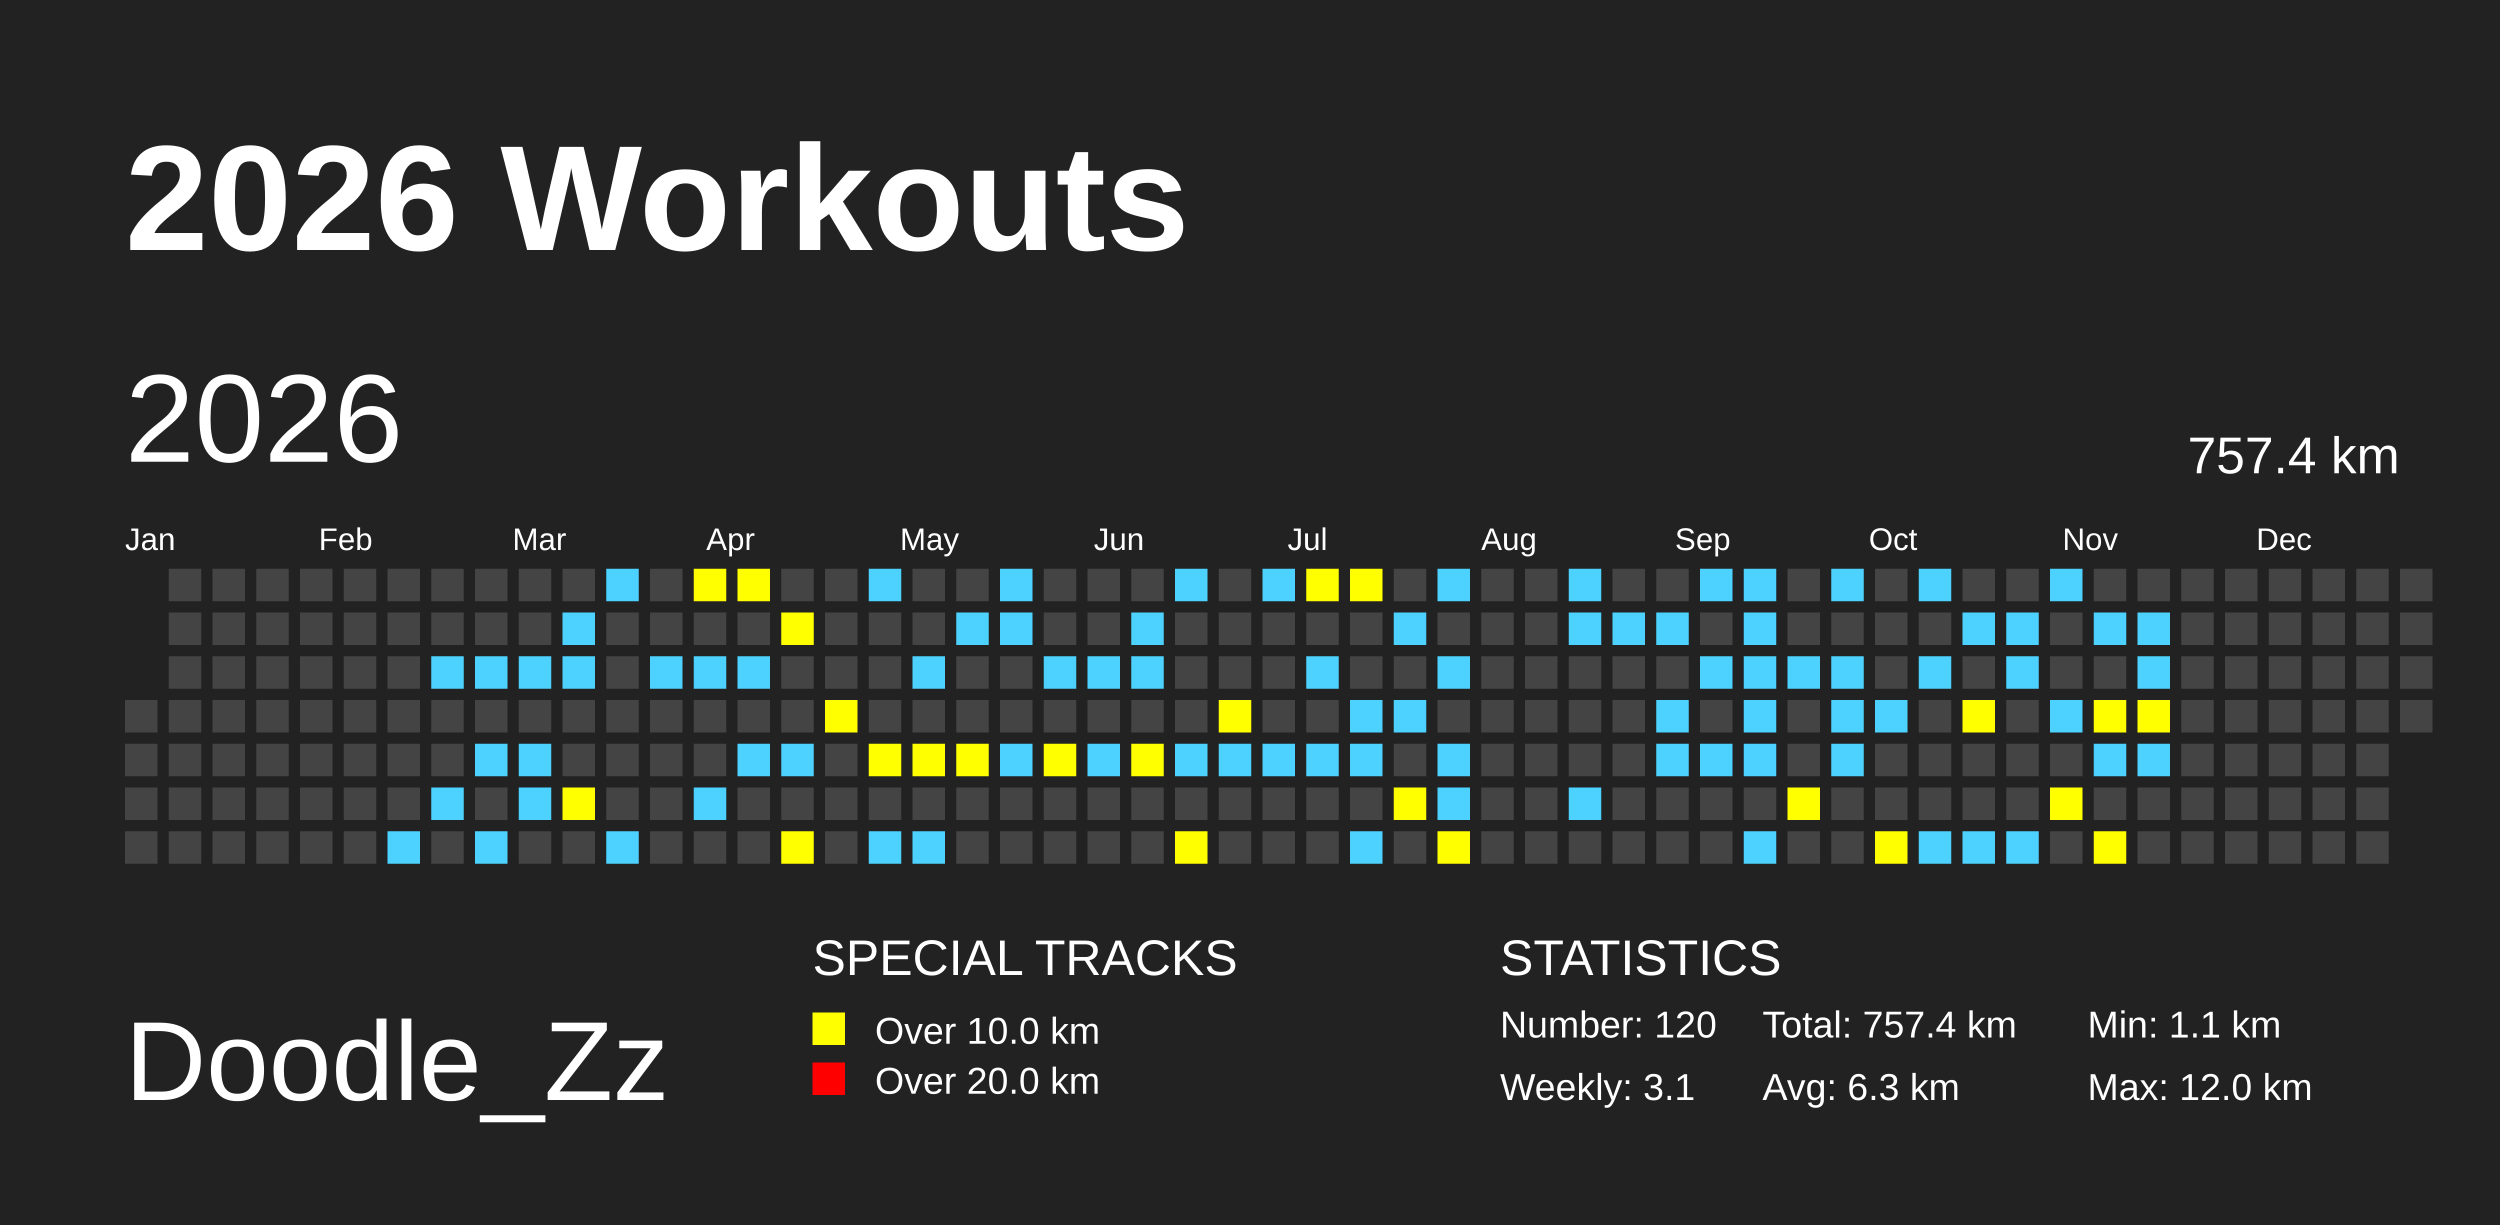
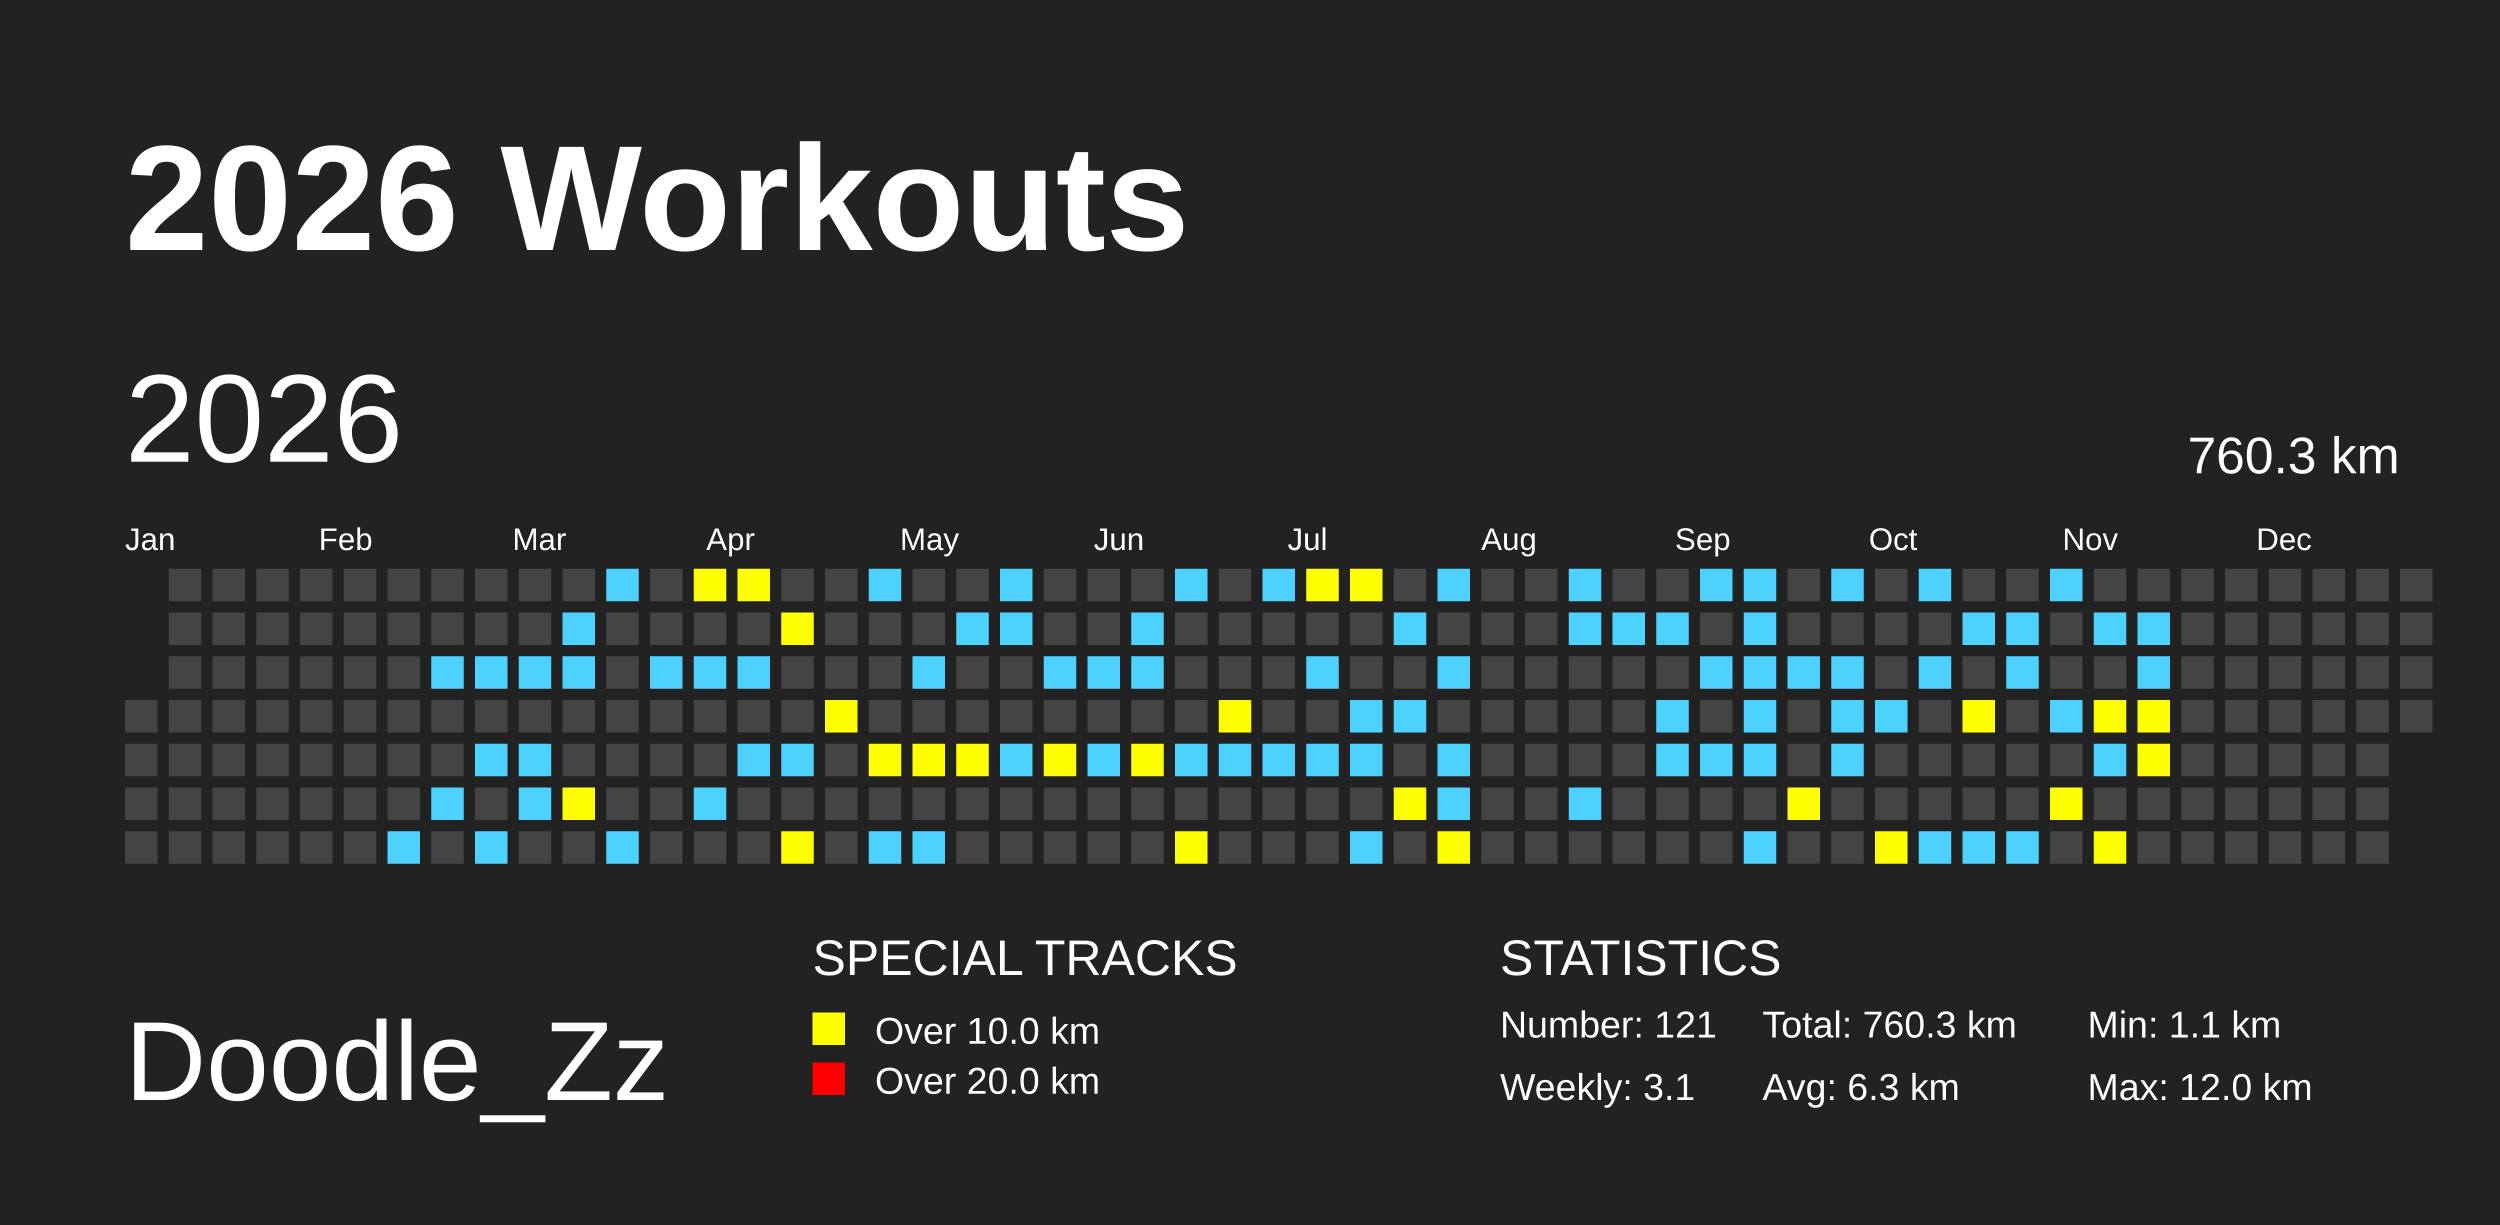
<svg xmlns="http://www.w3.org/2000/svg" baseProfile="full" height="98mm" version="1.1" viewBox="0,0,200,98" width="200mm">
  <defs>
    <pattern height="2" id="indoor-stripe" patternUnits="userSpaceOnUse" width="2">
      <line stroke="white" stroke-opacity="0.45" stroke-width="0.5" x1="0" x2="2" y1="2" y2="0" />
    </pattern>
  </defs>
  <rect fill="#222222" height="98" width="200" x="0" y="0" />
  <text fill="#FFFFFF" style="font-size:12px; font-family:Arial; font-weight:bold;" x="10" y="20">2026 Workouts</text>
  <text fill="#FFFFFF" style="font-size:9px; font-family:Arial" x="10" y="88">Doodle_Zz</text>
  <text fill="#FFFFFF" style="font-size:4px; font-family:Arial" x="65" y="78">SPECIAL TRACKS</text>
  <rect fill="yellow" height="2.6" width="2.6" x="65" y="81" />
  <text fill="#FFFFFF" style="font-size:3px; font-family:Arial" x="70" y="83.5">Over 10.0 km</text>
  <rect fill="red" height="2.6" width="2.6" x="65" y="85" />
  <text fill="#FFFFFF" style="font-size:3px; font-family:Arial" x="70" y="87.5">Over 20.0 km</text>
  <text fill="#FFFFFF" style="font-size:4px; font-family:Arial" x="120" y="78">STATISTICS</text>
-   <text fill="#FFFFFF" style="font-size:3px; font-family:Arial" x="120" y="83">Number: 120</text>
+   <text fill="#FFFFFF" style="font-size:3px; font-family:Arial" x="120" y="83">Number: 121</text>
  <text fill="#FFFFFF" style="font-size:3px; font-family:Arial" x="120" y="88">Weekly: 3.1</text>
-   <text fill="#FFFFFF" style="font-size:3px; font-family:Arial" x="141" y="83">Total: 757.4 km</text>
+   <text fill="#FFFFFF" style="font-size:3px; font-family:Arial" x="141" y="83">Total: 760.3 km</text>
  <text fill="#FFFFFF" style="font-size:3px; font-family:Arial" x="141" y="88">Avg: 6.3 km</text>
  <text fill="#FFFFFF" style="font-size:3px; font-family:Arial" x="167" y="83">Min: 1.1 km</text>
  <text fill="#FFFFFF" style="font-size:3px; font-family:Arial" x="167" y="88">Max: 12.0 km</text>
  <text dominant-baseline="hanging" fill="#FFFFFF" style="font-size:10.0px; font-family:Arial;" x="10" y="30">2026</text>
-   <text dominant-baseline="hanging" fill="#FFFFFF" style="font-size:4.125px; font-family:Arial;" x="175" y="35">757.4 km</text>
+   <text dominant-baseline="hanging" fill="#FFFFFF" style="font-size:4.125px; font-family:Arial;" x="175" y="35">760.3 km</text>
  <text fill="#FFFFFF" style="font-size:2.5px; font-family:Arial" x="10.0" y="44">Jan</text>
  <text fill="#FFFFFF" style="font-size:2.5px; font-family:Arial" x="25.5" y="44">Feb</text>
  <text fill="#FFFFFF" style="font-size:2.5px; font-family:Arial" x="41.0" y="44">Mar</text>
  <text fill="#FFFFFF" style="font-size:2.5px; font-family:Arial" x="56.5" y="44">Apr</text>
  <text fill="#FFFFFF" style="font-size:2.5px; font-family:Arial" x="72.0" y="44">May</text>
  <text fill="#FFFFFF" style="font-size:2.5px; font-family:Arial" x="87.5" y="44">Jun</text>
  <text fill="#FFFFFF" style="font-size:2.5px; font-family:Arial" x="103.0" y="44">Jul</text>
  <text fill="#FFFFFF" style="font-size:2.5px; font-family:Arial" x="118.5" y="44">Aug</text>
  <text fill="#FFFFFF" style="font-size:2.5px; font-family:Arial" x="134.0" y="44">Sep</text>
  <text fill="#FFFFFF" style="font-size:2.5px; font-family:Arial" x="149.5" y="44">Oct</text>
  <text fill="#FFFFFF" style="font-size:2.5px; font-family:Arial" x="165.0" y="44">Nov</text>
  <text fill="#FFFFFF" style="font-size:2.5px; font-family:Arial" x="180.5" y="44">Dec</text>
  <rect fill="#444444" height="2.6" width="2.6" x="10.0" y="56.0" />
  <rect fill="#444444" height="2.6" width="2.6" x="10.0" y="59.5" />
  <rect fill="#444444" height="2.6" width="2.6" x="10.0" y="63.0" />
  <rect fill="#444444" height="2.6" width="2.6" x="10.0" y="66.5" />
  <rect fill="#444444" height="2.6" width="2.6" x="13.5" y="45.5" />
  <rect fill="#444444" height="2.6" width="2.6" x="13.5" y="49.0" />
  <rect fill="#444444" height="2.6" width="2.6" x="13.5" y="52.5" />
  <rect fill="#444444" height="2.6" width="2.6" x="13.5" y="56.0" />
  <rect fill="#444444" height="2.6" width="2.6" x="13.5" y="59.5" />
  <rect fill="#444444" height="2.6" width="2.6" x="13.5" y="63.0" />
  <rect fill="#444444" height="2.6" width="2.6" x="13.5" y="66.5" />
  <rect fill="#444444" height="2.6" width="2.6" x="17.0" y="45.5" />
  <rect fill="#444444" height="2.6" width="2.6" x="17.0" y="49.0" />
  <rect fill="#444444" height="2.6" width="2.6" x="17.0" y="52.5" />
  <rect fill="#444444" height="2.6" width="2.6" x="17.0" y="56.0" />
  <rect fill="#444444" height="2.6" width="2.6" x="17.0" y="59.5" />
  <rect fill="#444444" height="2.6" width="2.6" x="17.0" y="63.0" />
  <rect fill="#444444" height="2.6" width="2.6" x="17.0" y="66.5" />
  <rect fill="#444444" height="2.6" width="2.6" x="20.5" y="45.5" />
  <rect fill="#444444" height="2.6" width="2.6" x="20.5" y="49.0" />
  <rect fill="#444444" height="2.6" width="2.6" x="20.5" y="52.5" />
  <rect fill="#444444" height="2.6" width="2.6" x="20.5" y="56.0" />
  <rect fill="#444444" height="2.6" width="2.6" x="20.5" y="59.5" />
  <rect fill="#444444" height="2.6" width="2.6" x="20.5" y="63.0" />
  <rect fill="#444444" height="2.6" width="2.6" x="20.5" y="66.5" />
  <rect fill="#444444" height="2.6" width="2.6" x="24.0" y="45.5" />
  <rect fill="#444444" height="2.6" width="2.6" x="24.0" y="49.0" />
  <rect fill="#444444" height="2.6" width="2.6" x="24.0" y="52.5" />
  <rect fill="#444444" height="2.6" width="2.6" x="24.0" y="56.0" />
  <rect fill="#444444" height="2.6" width="2.6" x="24.0" y="59.5" />
  <rect fill="#444444" height="2.6" width="2.6" x="24.0" y="63.0" />
  <rect fill="#444444" height="2.6" width="2.6" x="24.0" y="66.5" />
  <rect fill="#444444" height="2.6" width="2.6" x="27.5" y="45.5" />
  <rect fill="#444444" height="2.6" width="2.6" x="27.5" y="49.0" />
  <rect fill="#444444" height="2.6" width="2.6" x="27.5" y="52.5" />
  <rect fill="#444444" height="2.6" width="2.6" x="27.5" y="56.0" />
  <rect fill="#444444" height="2.6" width="2.6" x="27.5" y="59.5" />
  <rect fill="#444444" height="2.6" width="2.6" x="27.5" y="63.0" />
  <rect fill="#444444" height="2.6" width="2.6" x="27.5" y="66.5" />
  <rect fill="#444444" height="2.6" width="2.6" x="31.0" y="45.5" />
  <rect fill="#444444" height="2.6" width="2.6" x="31.0" y="49.0" />
  <rect fill="#444444" height="2.6" width="2.6" x="31.0" y="52.5" />
  <rect fill="#444444" height="2.6" width="2.6" x="31.0" y="56.0" />
  <rect fill="#444444" height="2.6" width="2.6" x="31.0" y="59.5" />
  <rect fill="#444444" height="2.6" width="2.6" x="31.0" y="63.0" />
  <rect fill="#4DD2FF" height="2.6" width="2.6" x="31.0" y="66.5" />
  <rect fill="#444444" height="2.6" width="2.6" x="34.5" y="45.5" />
  <rect fill="#444444" height="2.6" width="2.6" x="34.5" y="49.0" />
  <rect fill="#4DD2FF" height="2.6" width="2.6" x="34.5" y="52.5" />
  <rect fill="#444444" height="2.6" width="2.6" x="34.5" y="56.0" />
  <rect fill="#444444" height="2.6" width="2.6" x="34.5" y="59.5" />
  <rect fill="#4DD2FF" height="2.6" width="2.6" x="34.5" y="63.0" />
  <rect fill="#444444" height="2.6" width="2.6" x="34.5" y="66.5" />
  <rect fill="#444444" height="2.6" width="2.6" x="38.0" y="45.5" />
  <rect fill="#444444" height="2.6" width="2.6" x="38.0" y="49.0" />
  <rect fill="#4DD2FF" height="2.6" width="2.6" x="38.0" y="52.5" />
  <rect fill="#444444" height="2.6" width="2.6" x="38.0" y="56.0" />
  <rect fill="#4DD2FF" height="2.6" width="2.6" x="38.0" y="59.5" />
  <rect fill="#444444" height="2.6" width="2.6" x="38.0" y="63.0" />
  <rect fill="#4DD2FF" height="2.6" width="2.6" x="38.0" y="66.5" />
  <rect fill="#444444" height="2.6" width="2.6" x="41.5" y="45.5" />
  <rect fill="#444444" height="2.6" width="2.6" x="41.5" y="49.0" />
  <rect fill="#4DD2FF" height="2.6" width="2.6" x="41.5" y="52.5" />
  <rect fill="#444444" height="2.6" width="2.6" x="41.5" y="56.0" />
  <rect fill="#4DD2FF" height="2.6" width="2.6" x="41.5" y="59.5" />
  <rect fill="#4DD2FF" height="2.6" width="2.6" x="41.5" y="63.0" />
  <rect fill="#444444" height="2.6" width="2.6" x="41.5" y="66.5" />
  <rect fill="#444444" height="2.6" width="2.6" x="45.0" y="45.5" />
  <rect fill="#4DD2FF" height="2.6" width="2.6" x="45.0" y="49.0" />
  <rect fill="#4DD2FF" height="2.6" width="2.6" x="45.0" y="52.5" />
  <rect fill="#444444" height="2.6" width="2.6" x="45.0" y="56.0" />
  <rect fill="#444444" height="2.6" width="2.6" x="45.0" y="59.5" />
  <rect fill="yellow" height="2.6" width="2.6" x="45.0" y="63.0" />
  <rect fill="#444444" height="2.6" width="2.6" x="45.0" y="66.5" />
  <rect fill="#4DD2FF" height="2.6" width="2.6" x="48.5" y="45.5" />
  <rect fill="#444444" height="2.6" width="2.6" x="48.5" y="49.0" />
  <rect fill="#444444" height="2.6" width="2.6" x="48.5" y="52.5" />
  <rect fill="#444444" height="2.6" width="2.6" x="48.5" y="56.0" />
  <rect fill="#444444" height="2.6" width="2.6" x="48.5" y="59.5" />
  <rect fill="#444444" height="2.6" width="2.6" x="48.5" y="63.0" />
  <rect fill="#4DD2FF" height="2.6" width="2.6" x="48.5" y="66.5" />
  <rect fill="#444444" height="2.6" width="2.6" x="52.0" y="45.5" />
  <rect fill="#444444" height="2.6" width="2.6" x="52.0" y="49.0" />
  <rect fill="#4DD2FF" height="2.6" width="2.6" x="52.0" y="52.5" />
  <rect fill="#444444" height="2.6" width="2.6" x="52.0" y="56.0" />
  <rect fill="#444444" height="2.6" width="2.6" x="52.0" y="59.5" />
  <rect fill="#444444" height="2.6" width="2.6" x="52.0" y="63.0" />
  <rect fill="#444444" height="2.6" width="2.6" x="52.0" y="66.5" />
  <rect fill="yellow" height="2.6" width="2.6" x="55.5" y="45.5" />
  <rect fill="#444444" height="2.6" width="2.6" x="55.5" y="49.0" />
  <rect fill="#4DD2FF" height="2.6" width="2.6" x="55.5" y="52.5" />
  <rect fill="#444444" height="2.6" width="2.6" x="55.5" y="56.0" />
  <rect fill="#444444" height="2.6" width="2.6" x="55.5" y="59.5" />
  <rect fill="#4DD2FF" height="2.6" width="2.6" x="55.5" y="63.0" />
  <rect fill="#444444" height="2.6" width="2.6" x="55.5" y="66.5" />
  <rect fill="yellow" height="2.6" width="2.6" x="59.0" y="45.5" />
  <rect fill="#444444" height="2.6" width="2.6" x="59.0" y="49.0" />
  <rect fill="#4DD2FF" height="2.6" width="2.6" x="59.0" y="52.5" />
  <rect fill="#444444" height="2.6" width="2.6" x="59.0" y="56.0" />
  <rect fill="#4DD2FF" height="2.6" width="2.6" x="59.0" y="59.5" />
  <rect fill="#444444" height="2.6" width="2.6" x="59.0" y="63.0" />
  <rect fill="#444444" height="2.6" width="2.6" x="59.0" y="66.5" />
  <rect fill="#444444" height="2.6" width="2.6" x="62.5" y="45.5" />
  <rect fill="yellow" height="2.6" width="2.6" x="62.5" y="49.0" />
  <rect fill="#444444" height="2.6" width="2.6" x="62.5" y="52.5" />
  <rect fill="#444444" height="2.6" width="2.6" x="62.5" y="56.0" />
  <rect fill="#4DD2FF" height="2.6" width="2.6" x="62.5" y="59.5" />
  <rect fill="#444444" height="2.6" width="2.6" x="62.5" y="63.0" />
  <rect fill="yellow" height="2.6" width="2.6" x="62.5" y="66.5" />
  <rect fill="#444444" height="2.6" width="2.6" x="66.0" y="45.5" />
  <rect fill="#444444" height="2.6" width="2.6" x="66.0" y="49.0" />
  <rect fill="#444444" height="2.6" width="2.6" x="66.0" y="52.5" />
  <rect fill="yellow" height="2.6" width="2.6" x="66.0" y="56.0" />
  <rect fill="#444444" height="2.6" width="2.6" x="66.0" y="59.5" />
  <rect fill="#444444" height="2.6" width="2.6" x="66.0" y="63.0" />
  <rect fill="#444444" height="2.6" width="2.6" x="66.0" y="66.5" />
  <rect fill="#4DD2FF" height="2.6" width="2.6" x="69.5" y="45.5" />
  <rect fill="#444444" height="2.6" width="2.6" x="69.5" y="49.0" />
  <rect fill="#444444" height="2.6" width="2.6" x="69.5" y="52.5" />
  <rect fill="#444444" height="2.6" width="2.6" x="69.5" y="56.0" />
  <rect fill="yellow" height="2.6" width="2.6" x="69.5" y="59.5" />
  <rect fill="#444444" height="2.6" width="2.6" x="69.5" y="63.0" />
  <rect fill="#4DD2FF" height="2.6" width="2.6" x="69.5" y="66.5" />
  <rect fill="#444444" height="2.6" width="2.6" x="73.0" y="45.5" />
  <rect fill="#444444" height="2.6" width="2.6" x="73.0" y="49.0" />
  <rect fill="#4DD2FF" height="2.6" width="2.6" x="73.0" y="52.5" />
  <rect fill="#444444" height="2.6" width="2.6" x="73.0" y="56.0" />
  <rect fill="yellow" height="2.6" width="2.6" x="73.0" y="59.5" />
  <rect fill="#444444" height="2.6" width="2.6" x="73.0" y="63.0" />
  <rect fill="#4DD2FF" height="2.6" width="2.6" x="73.0" y="66.5" />
  <rect fill="#444444" height="2.6" width="2.6" x="76.5" y="45.5" />
  <rect fill="#4DD2FF" height="2.6" width="2.6" x="76.5" y="49.0" />
  <rect fill="#444444" height="2.6" width="2.6" x="76.5" y="52.5" />
  <rect fill="#444444" height="2.6" width="2.6" x="76.5" y="56.0" />
  <rect fill="yellow" height="2.6" width="2.6" x="76.5" y="59.5" />
  <rect fill="#444444" height="2.6" width="2.6" x="76.5" y="63.0" />
  <rect fill="#444444" height="2.6" width="2.6" x="76.5" y="66.5" />
  <rect fill="#4DD2FF" height="2.6" width="2.6" x="80.0" y="45.5" />
  <rect fill="#4DD2FF" height="2.6" width="2.6" x="80.0" y="49.0" />
  <rect fill="#444444" height="2.6" width="2.6" x="80.0" y="52.5" />
  <rect fill="#444444" height="2.6" width="2.6" x="80.0" y="56.0" />
  <rect fill="#4DD2FF" height="2.6" width="2.6" x="80.0" y="59.5" />
  <rect fill="#444444" height="2.6" width="2.6" x="80.0" y="63.0" />
  <rect fill="#444444" height="2.6" width="2.6" x="80.0" y="66.5" />
  <rect fill="#444444" height="2.6" width="2.6" x="83.5" y="45.5" />
  <rect fill="#444444" height="2.6" width="2.6" x="83.5" y="49.0" />
  <rect fill="#4DD2FF" height="2.6" width="2.6" x="83.5" y="52.5" />
  <rect fill="#444444" height="2.6" width="2.6" x="83.5" y="56.0" />
  <rect fill="yellow" height="2.6" width="2.6" x="83.5" y="59.5" />
  <rect fill="#444444" height="2.6" width="2.6" x="83.5" y="63.0" />
  <rect fill="#444444" height="2.6" width="2.6" x="83.5" y="66.5" />
  <rect fill="#444444" height="2.6" width="2.6" x="87.0" y="45.5" />
  <rect fill="#444444" height="2.6" width="2.6" x="87.0" y="49.0" />
  <rect fill="#4DD2FF" height="2.6" width="2.6" x="87.0" y="52.5" />
  <rect fill="#444444" height="2.6" width="2.6" x="87.0" y="56.0" />
  <rect fill="#4DD2FF" height="2.6" width="2.6" x="87.0" y="59.5" />
  <rect fill="#444444" height="2.6" width="2.6" x="87.0" y="63.0" />
  <rect fill="#444444" height="2.6" width="2.6" x="87.0" y="66.5" />
  <rect fill="#444444" height="2.6" width="2.6" x="90.5" y="45.5" />
  <rect fill="#4DD2FF" height="2.6" width="2.6" x="90.5" y="49.0" />
  <rect fill="#4DD2FF" height="2.6" width="2.6" x="90.5" y="52.5" />
  <rect fill="#444444" height="2.6" width="2.6" x="90.5" y="56.0" />
  <rect fill="yellow" height="2.6" width="2.6" x="90.5" y="59.5" />
  <rect fill="#444444" height="2.6" width="2.6" x="90.5" y="63.0" />
  <rect fill="#444444" height="2.6" width="2.6" x="90.5" y="66.5" />
  <rect fill="#4DD2FF" height="2.6" width="2.6" x="94.0" y="45.5" />
  <rect fill="#444444" height="2.6" width="2.6" x="94.0" y="49.0" />
  <rect fill="#444444" height="2.6" width="2.6" x="94.0" y="52.5" />
  <rect fill="#444444" height="2.6" width="2.6" x="94.0" y="56.0" />
  <rect fill="#4DD2FF" height="2.6" width="2.6" x="94.0" y="59.5" />
  <rect fill="#444444" height="2.6" width="2.6" x="94.0" y="63.0" />
  <rect fill="yellow" height="2.6" width="2.6" x="94.0" y="66.5" />
  <rect fill="#444444" height="2.6" width="2.6" x="97.5" y="45.5" />
  <rect fill="#444444" height="2.6" width="2.6" x="97.5" y="49.0" />
  <rect fill="#444444" height="2.6" width="2.6" x="97.5" y="52.5" />
  <rect fill="yellow" height="2.6" width="2.6" x="97.5" y="56.0" />
  <rect fill="#4DD2FF" height="2.6" width="2.6" x="97.5" y="59.5" />
  <rect fill="#444444" height="2.6" width="2.6" x="97.5" y="63.0" />
  <rect fill="#444444" height="2.6" width="2.6" x="97.5" y="66.5" />
  <rect fill="#4DD2FF" height="2.6" width="2.6" x="101.0" y="45.5" />
  <rect fill="#444444" height="2.6" width="2.6" x="101.0" y="49.0" />
  <rect fill="#444444" height="2.6" width="2.6" x="101.0" y="52.5" />
  <rect fill="#444444" height="2.6" width="2.6" x="101.0" y="56.0" />
  <rect fill="#4DD2FF" height="2.6" width="2.6" x="101.0" y="59.5" />
  <rect fill="#444444" height="2.6" width="2.6" x="101.0" y="63.0" />
  <rect fill="#444444" height="2.6" width="2.6" x="101.0" y="66.5" />
  <rect fill="yellow" height="2.6" width="2.6" x="104.5" y="45.5" />
  <rect fill="#444444" height="2.6" width="2.6" x="104.5" y="49.0" />
  <rect fill="#4DD2FF" height="2.6" width="2.6" x="104.5" y="52.5" />
  <rect fill="#444444" height="2.6" width="2.6" x="104.5" y="56.0" />
  <rect fill="#4DD2FF" height="2.6" width="2.6" x="104.5" y="59.5" />
  <rect fill="#444444" height="2.6" width="2.6" x="104.5" y="63.0" />
  <rect fill="#444444" height="2.6" width="2.6" x="104.5" y="66.5" />
  <rect fill="yellow" height="2.6" width="2.6" x="108.0" y="45.5" />
  <rect fill="#444444" height="2.6" width="2.6" x="108.0" y="49.0" />
  <rect fill="#444444" height="2.6" width="2.6" x="108.0" y="52.5" />
  <rect fill="#4DD2FF" height="2.6" width="2.6" x="108.0" y="56.0" />
  <rect fill="#4DD2FF" height="2.6" width="2.6" x="108.0" y="59.5" />
  <rect fill="#444444" height="2.6" width="2.6" x="108.0" y="63.0" />
  <rect fill="#4DD2FF" height="2.6" width="2.6" x="108.0" y="66.5" />
  <rect fill="#444444" height="2.6" width="2.6" x="111.5" y="45.5" />
  <rect fill="#4DD2FF" height="2.6" width="2.6" x="111.5" y="49.0" />
  <rect fill="#444444" height="2.6" width="2.6" x="111.5" y="52.5" />
  <rect fill="#4DD2FF" height="2.6" width="2.6" x="111.5" y="56.0" />
  <rect fill="#444444" height="2.6" width="2.6" x="111.5" y="59.5" />
  <rect fill="yellow" height="2.6" width="2.6" x="111.5" y="63.0" />
  <rect fill="#444444" height="2.6" width="2.6" x="111.5" y="66.5" />
  <rect fill="#4DD2FF" height="2.6" width="2.6" x="115.0" y="45.5" />
  <rect fill="#444444" height="2.6" width="2.6" x="115.0" y="49.0" />
  <rect fill="#4DD2FF" height="2.6" width="2.6" x="115.0" y="52.5" />
  <rect fill="#444444" height="2.6" width="2.6" x="115.0" y="56.0" />
  <rect fill="#4DD2FF" height="2.6" width="2.6" x="115.0" y="59.5" />
  <rect fill="#4DD2FF" height="2.6" width="2.6" x="115.0" y="63.0" />
  <rect fill="yellow" height="2.6" width="2.6" x="115.0" y="66.5" />
  <rect fill="#444444" height="2.6" width="2.6" x="118.5" y="45.5" />
  <rect fill="#444444" height="2.6" width="2.6" x="118.5" y="49.0" />
  <rect fill="#444444" height="2.6" width="2.6" x="118.5" y="52.5" />
  <rect fill="#444444" height="2.6" width="2.6" x="118.5" y="56.0" />
  <rect fill="#444444" height="2.6" width="2.6" x="118.5" y="59.5" />
  <rect fill="#444444" height="2.6" width="2.6" x="118.5" y="63.0" />
  <rect fill="#444444" height="2.6" width="2.6" x="118.5" y="66.5" />
  <rect fill="#444444" height="2.6" width="2.6" x="122.0" y="45.5" />
  <rect fill="#444444" height="2.6" width="2.6" x="122.0" y="49.0" />
  <rect fill="#444444" height="2.6" width="2.6" x="122.0" y="52.5" />
  <rect fill="#444444" height="2.6" width="2.6" x="122.0" y="56.0" />
  <rect fill="#444444" height="2.6" width="2.6" x="122.0" y="59.5" />
  <rect fill="#444444" height="2.6" width="2.6" x="122.0" y="63.0" />
  <rect fill="#444444" height="2.6" width="2.6" x="122.0" y="66.5" />
  <rect fill="#4DD2FF" height="2.6" width="2.6" x="125.5" y="45.5" />
  <rect fill="#4DD2FF" height="2.6" width="2.6" x="125.5" y="49.0" />
  <rect fill="#444444" height="2.6" width="2.6" x="125.5" y="52.5" />
  <rect fill="#444444" height="2.6" width="2.6" x="125.5" y="56.0" />
  <rect fill="#444444" height="2.6" width="2.6" x="125.5" y="59.5" />
  <rect fill="#4DD2FF" height="2.6" width="2.6" x="125.5" y="63.0" />
  <rect fill="#444444" height="2.6" width="2.6" x="125.5" y="66.5" />
  <rect fill="#444444" height="2.6" width="2.6" x="129.0" y="45.5" />
  <rect fill="#4DD2FF" height="2.6" width="2.6" x="129.0" y="49.0" />
  <rect fill="#444444" height="2.6" width="2.6" x="129.0" y="52.5" />
  <rect fill="#444444" height="2.6" width="2.6" x="129.0" y="56.0" />
  <rect fill="#444444" height="2.6" width="2.6" x="129.0" y="59.5" />
  <rect fill="#444444" height="2.6" width="2.6" x="129.0" y="63.0" />
  <rect fill="#444444" height="2.6" width="2.6" x="129.0" y="66.5" />
  <rect fill="#444444" height="2.6" width="2.6" x="132.5" y="45.5" />
  <rect fill="#4DD2FF" height="2.6" width="2.6" x="132.5" y="49.0" />
  <rect fill="#444444" height="2.6" width="2.6" x="132.5" y="52.5" />
  <rect fill="#4DD2FF" height="2.6" width="2.6" x="132.5" y="56.0" />
  <rect fill="#4DD2FF" height="2.6" width="2.6" x="132.5" y="59.5" />
  <rect fill="#444444" height="2.6" width="2.6" x="132.5" y="63.0" />
  <rect fill="#444444" height="2.6" width="2.6" x="132.5" y="66.5" />
  <rect fill="#4DD2FF" height="2.6" width="2.6" x="136.0" y="45.5" />
  <rect fill="#444444" height="2.6" width="2.6" x="136.0" y="49.0" />
  <rect fill="#4DD2FF" height="2.6" width="2.6" x="136.0" y="52.5" />
  <rect fill="#444444" height="2.6" width="2.6" x="136.0" y="56.0" />
  <rect fill="#4DD2FF" height="2.6" width="2.6" x="136.0" y="59.5" />
  <rect fill="#444444" height="2.6" width="2.6" x="136.0" y="63.0" />
  <rect fill="#444444" height="2.6" width="2.6" x="136.0" y="66.5" />
  <rect fill="#4DD2FF" height="2.6" width="2.6" x="139.5" y="45.5" />
  <rect fill="#4DD2FF" height="2.6" width="2.6" x="139.5" y="49.0" />
  <rect fill="#4DD2FF" height="2.6" width="2.6" x="139.5" y="52.5" />
  <rect fill="#4DD2FF" height="2.6" width="2.6" x="139.5" y="56.0" />
  <rect fill="#4DD2FF" height="2.6" width="2.6" x="139.5" y="59.5" />
  <rect fill="#444444" height="2.6" width="2.6" x="139.5" y="63.0" />
  <rect fill="#4DD2FF" height="2.6" width="2.6" x="139.5" y="66.5" />
  <rect fill="#444444" height="2.6" width="2.6" x="143.0" y="45.5" />
  <rect fill="#444444" height="2.6" width="2.6" x="143.0" y="49.0" />
  <rect fill="#4DD2FF" height="2.6" width="2.6" x="143.0" y="52.5" />
  <rect fill="#444444" height="2.6" width="2.6" x="143.0" y="56.0" />
  <rect fill="#444444" height="2.6" width="2.6" x="143.0" y="59.5" />
  <rect fill="yellow" height="2.6" width="2.6" x="143.0" y="63.0" />
  <rect fill="#444444" height="2.6" width="2.6" x="143.0" y="66.5" />
  <rect fill="#4DD2FF" height="2.6" width="2.6" x="146.5" y="45.5" />
  <rect fill="#444444" height="2.6" width="2.6" x="146.5" y="49.0" />
  <rect fill="#4DD2FF" height="2.6" width="2.6" x="146.5" y="52.5" />
  <rect fill="#4DD2FF" height="2.6" width="2.6" x="146.5" y="56.0" />
  <rect fill="#4DD2FF" height="2.6" width="2.6" x="146.5" y="59.5" />
  <rect fill="#444444" height="2.6" width="2.6" x="146.5" y="63.0" />
  <rect fill="#444444" height="2.6" width="2.6" x="146.5" y="66.5" />
  <rect fill="#444444" height="2.6" width="2.6" x="150.0" y="45.5" />
  <rect fill="#444444" height="2.6" width="2.6" x="150.0" y="49.0" />
  <rect fill="#444444" height="2.6" width="2.6" x="150.0" y="52.5" />
  <rect fill="#4DD2FF" height="2.6" width="2.6" x="150.0" y="56.0" />
  <rect fill="#444444" height="2.6" width="2.6" x="150.0" y="59.5" />
  <rect fill="#444444" height="2.6" width="2.6" x="150.0" y="63.0" />
  <rect fill="yellow" height="2.6" width="2.6" x="150.0" y="66.5" />
  <rect fill="#4DD2FF" height="2.6" width="2.6" x="153.5" y="45.5" />
  <rect fill="#444444" height="2.6" width="2.6" x="153.5" y="49.0" />
  <rect fill="#4DD2FF" height="2.6" width="2.6" x="153.5" y="52.5" />
  <rect fill="#444444" height="2.6" width="2.6" x="153.5" y="56.0" />
  <rect fill="#444444" height="2.6" width="2.6" x="153.5" y="59.5" />
  <rect fill="#444444" height="2.6" width="2.6" x="153.5" y="63.0" />
  <rect fill="#4DD2FF" height="2.6" width="2.6" x="153.5" y="66.5" />
  <rect fill="#444444" height="2.6" width="2.6" x="157.0" y="45.5" />
  <rect fill="#4DD2FF" height="2.6" width="2.6" x="157.0" y="49.0" />
  <rect fill="#444444" height="2.6" width="2.6" x="157.0" y="52.5" />
  <rect fill="yellow" height="2.6" width="2.6" x="157.0" y="56.0" />
  <rect fill="#444444" height="2.6" width="2.6" x="157.0" y="59.5" />
  <rect fill="#444444" height="2.6" width="2.6" x="157.0" y="63.0" />
  <rect fill="#4DD2FF" height="2.6" width="2.6" x="157.0" y="66.5" />
  <rect fill="#444444" height="2.6" width="2.6" x="160.5" y="45.5" />
  <rect fill="#4DD2FF" height="2.6" width="2.6" x="160.5" y="49.0" />
  <rect fill="#4DD2FF" height="2.6" width="2.6" x="160.5" y="52.5" />
  <rect fill="#444444" height="2.6" width="2.6" x="160.5" y="56.0" />
  <rect fill="#444444" height="2.6" width="2.6" x="160.5" y="59.5" />
  <rect fill="#444444" height="2.6" width="2.6" x="160.5" y="63.0" />
  <rect fill="#4DD2FF" height="2.6" width="2.6" x="160.5" y="66.5" />
  <rect fill="#4DD2FF" height="2.6" width="2.6" x="164.0" y="45.5" />
  <rect fill="#444444" height="2.6" width="2.6" x="164.0" y="49.0" />
  <rect fill="#444444" height="2.6" width="2.6" x="164.0" y="52.5" />
  <rect fill="#4DD2FF" height="2.6" width="2.6" x="164.0" y="56.0" />
  <rect fill="#444444" height="2.6" width="2.6" x="164.0" y="59.5" />
  <rect fill="yellow" height="2.6" width="2.6" x="164.0" y="63.0" />
  <rect fill="#444444" height="2.6" width="2.6" x="164.0" y="66.5" />
  <rect fill="#444444" height="2.6" width="2.6" x="167.5" y="45.5" />
  <rect fill="#4DD2FF" height="2.6" width="2.6" x="167.5" y="49.0" />
  <rect fill="#444444" height="2.6" width="2.6" x="167.5" y="52.5" />
  <rect fill="yellow" height="2.6" width="2.6" x="167.5" y="56.0" />
  <rect fill="#4DD2FF" height="2.6" width="2.6" x="167.5" y="59.5" />
  <rect fill="#444444" height="2.6" width="2.6" x="167.5" y="63.0" />
  <rect fill="yellow" height="2.6" width="2.6" x="167.5" y="66.5" />
  <rect fill="#444444" height="2.6" width="2.6" x="171.0" y="45.5" />
  <rect fill="#4DD2FF" height="2.6" width="2.6" x="171.0" y="49.0" />
  <rect fill="#4DD2FF" height="2.6" width="2.6" x="171.0" y="52.5" />
  <rect fill="yellow" height="2.6" width="2.6" x="171.0" y="56.0" />
-   <rect fill="#4DD2FF" height="2.6" width="2.6" x="171.0" y="59.5" />
+   <rect fill="yellow" height="2.6" width="2.6" x="171.0" y="59.5" />
  <rect fill="#444444" height="2.6" width="2.6" x="171.0" y="63.0" />
  <rect fill="#444444" height="2.6" width="2.6" x="171.0" y="66.5" />
  <rect fill="#444444" height="2.6" width="2.6" x="174.5" y="45.5" />
  <rect fill="#444444" height="2.6" width="2.6" x="174.5" y="49.0" />
  <rect fill="#444444" height="2.6" width="2.6" x="174.5" y="52.5" />
  <rect fill="#444444" height="2.6" width="2.6" x="174.5" y="56.0" />
  <rect fill="#444444" height="2.6" width="2.6" x="174.5" y="59.5" />
  <rect fill="#444444" height="2.6" width="2.6" x="174.5" y="63.0" />
  <rect fill="#444444" height="2.6" width="2.6" x="174.5" y="66.5" />
  <rect fill="#444444" height="2.6" width="2.6" x="178.0" y="45.5" />
  <rect fill="#444444" height="2.6" width="2.6" x="178.0" y="49.0" />
  <rect fill="#444444" height="2.6" width="2.6" x="178.0" y="52.5" />
  <rect fill="#444444" height="2.6" width="2.6" x="178.0" y="56.0" />
  <rect fill="#444444" height="2.6" width="2.6" x="178.0" y="59.5" />
  <rect fill="#444444" height="2.6" width="2.6" x="178.0" y="63.0" />
  <rect fill="#444444" height="2.6" width="2.6" x="178.0" y="66.5" />
  <rect fill="#444444" height="2.6" width="2.6" x="181.5" y="45.5" />
  <rect fill="#444444" height="2.6" width="2.6" x="181.5" y="49.0" />
  <rect fill="#444444" height="2.6" width="2.6" x="181.5" y="52.5" />
  <rect fill="#444444" height="2.6" width="2.6" x="181.5" y="56.0" />
  <rect fill="#444444" height="2.6" width="2.6" x="181.5" y="59.5" />
  <rect fill="#444444" height="2.6" width="2.6" x="181.5" y="63.0" />
  <rect fill="#444444" height="2.6" width="2.6" x="181.5" y="66.5" />
  <rect fill="#444444" height="2.6" width="2.6" x="185.0" y="45.5" />
  <rect fill="#444444" height="2.6" width="2.6" x="185.0" y="49.0" />
  <rect fill="#444444" height="2.6" width="2.6" x="185.0" y="52.5" />
  <rect fill="#444444" height="2.6" width="2.6" x="185.0" y="56.0" />
  <rect fill="#444444" height="2.6" width="2.6" x="185.0" y="59.5" />
  <rect fill="#444444" height="2.6" width="2.6" x="185.0" y="63.0" />
  <rect fill="#444444" height="2.6" width="2.6" x="185.0" y="66.5" />
  <rect fill="#444444" height="2.6" width="2.6" x="188.5" y="45.5" />
  <rect fill="#444444" height="2.6" width="2.6" x="188.5" y="49.0" />
  <rect fill="#444444" height="2.6" width="2.6" x="188.5" y="52.5" />
  <rect fill="#444444" height="2.6" width="2.6" x="188.5" y="56.0" />
  <rect fill="#444444" height="2.6" width="2.6" x="188.5" y="59.5" />
  <rect fill="#444444" height="2.6" width="2.6" x="188.5" y="63.0" />
  <rect fill="#444444" height="2.6" width="2.6" x="188.5" y="66.5" />
  <rect fill="#444444" height="2.6" width="2.6" x="192.0" y="45.5" />
  <rect fill="#444444" height="2.6" width="2.6" x="192.0" y="49.0" />
  <rect fill="#444444" height="2.6" width="2.6" x="192.0" y="52.5" />
  <rect fill="#444444" height="2.6" width="2.6" x="192.0" y="56.0" />
</svg>
